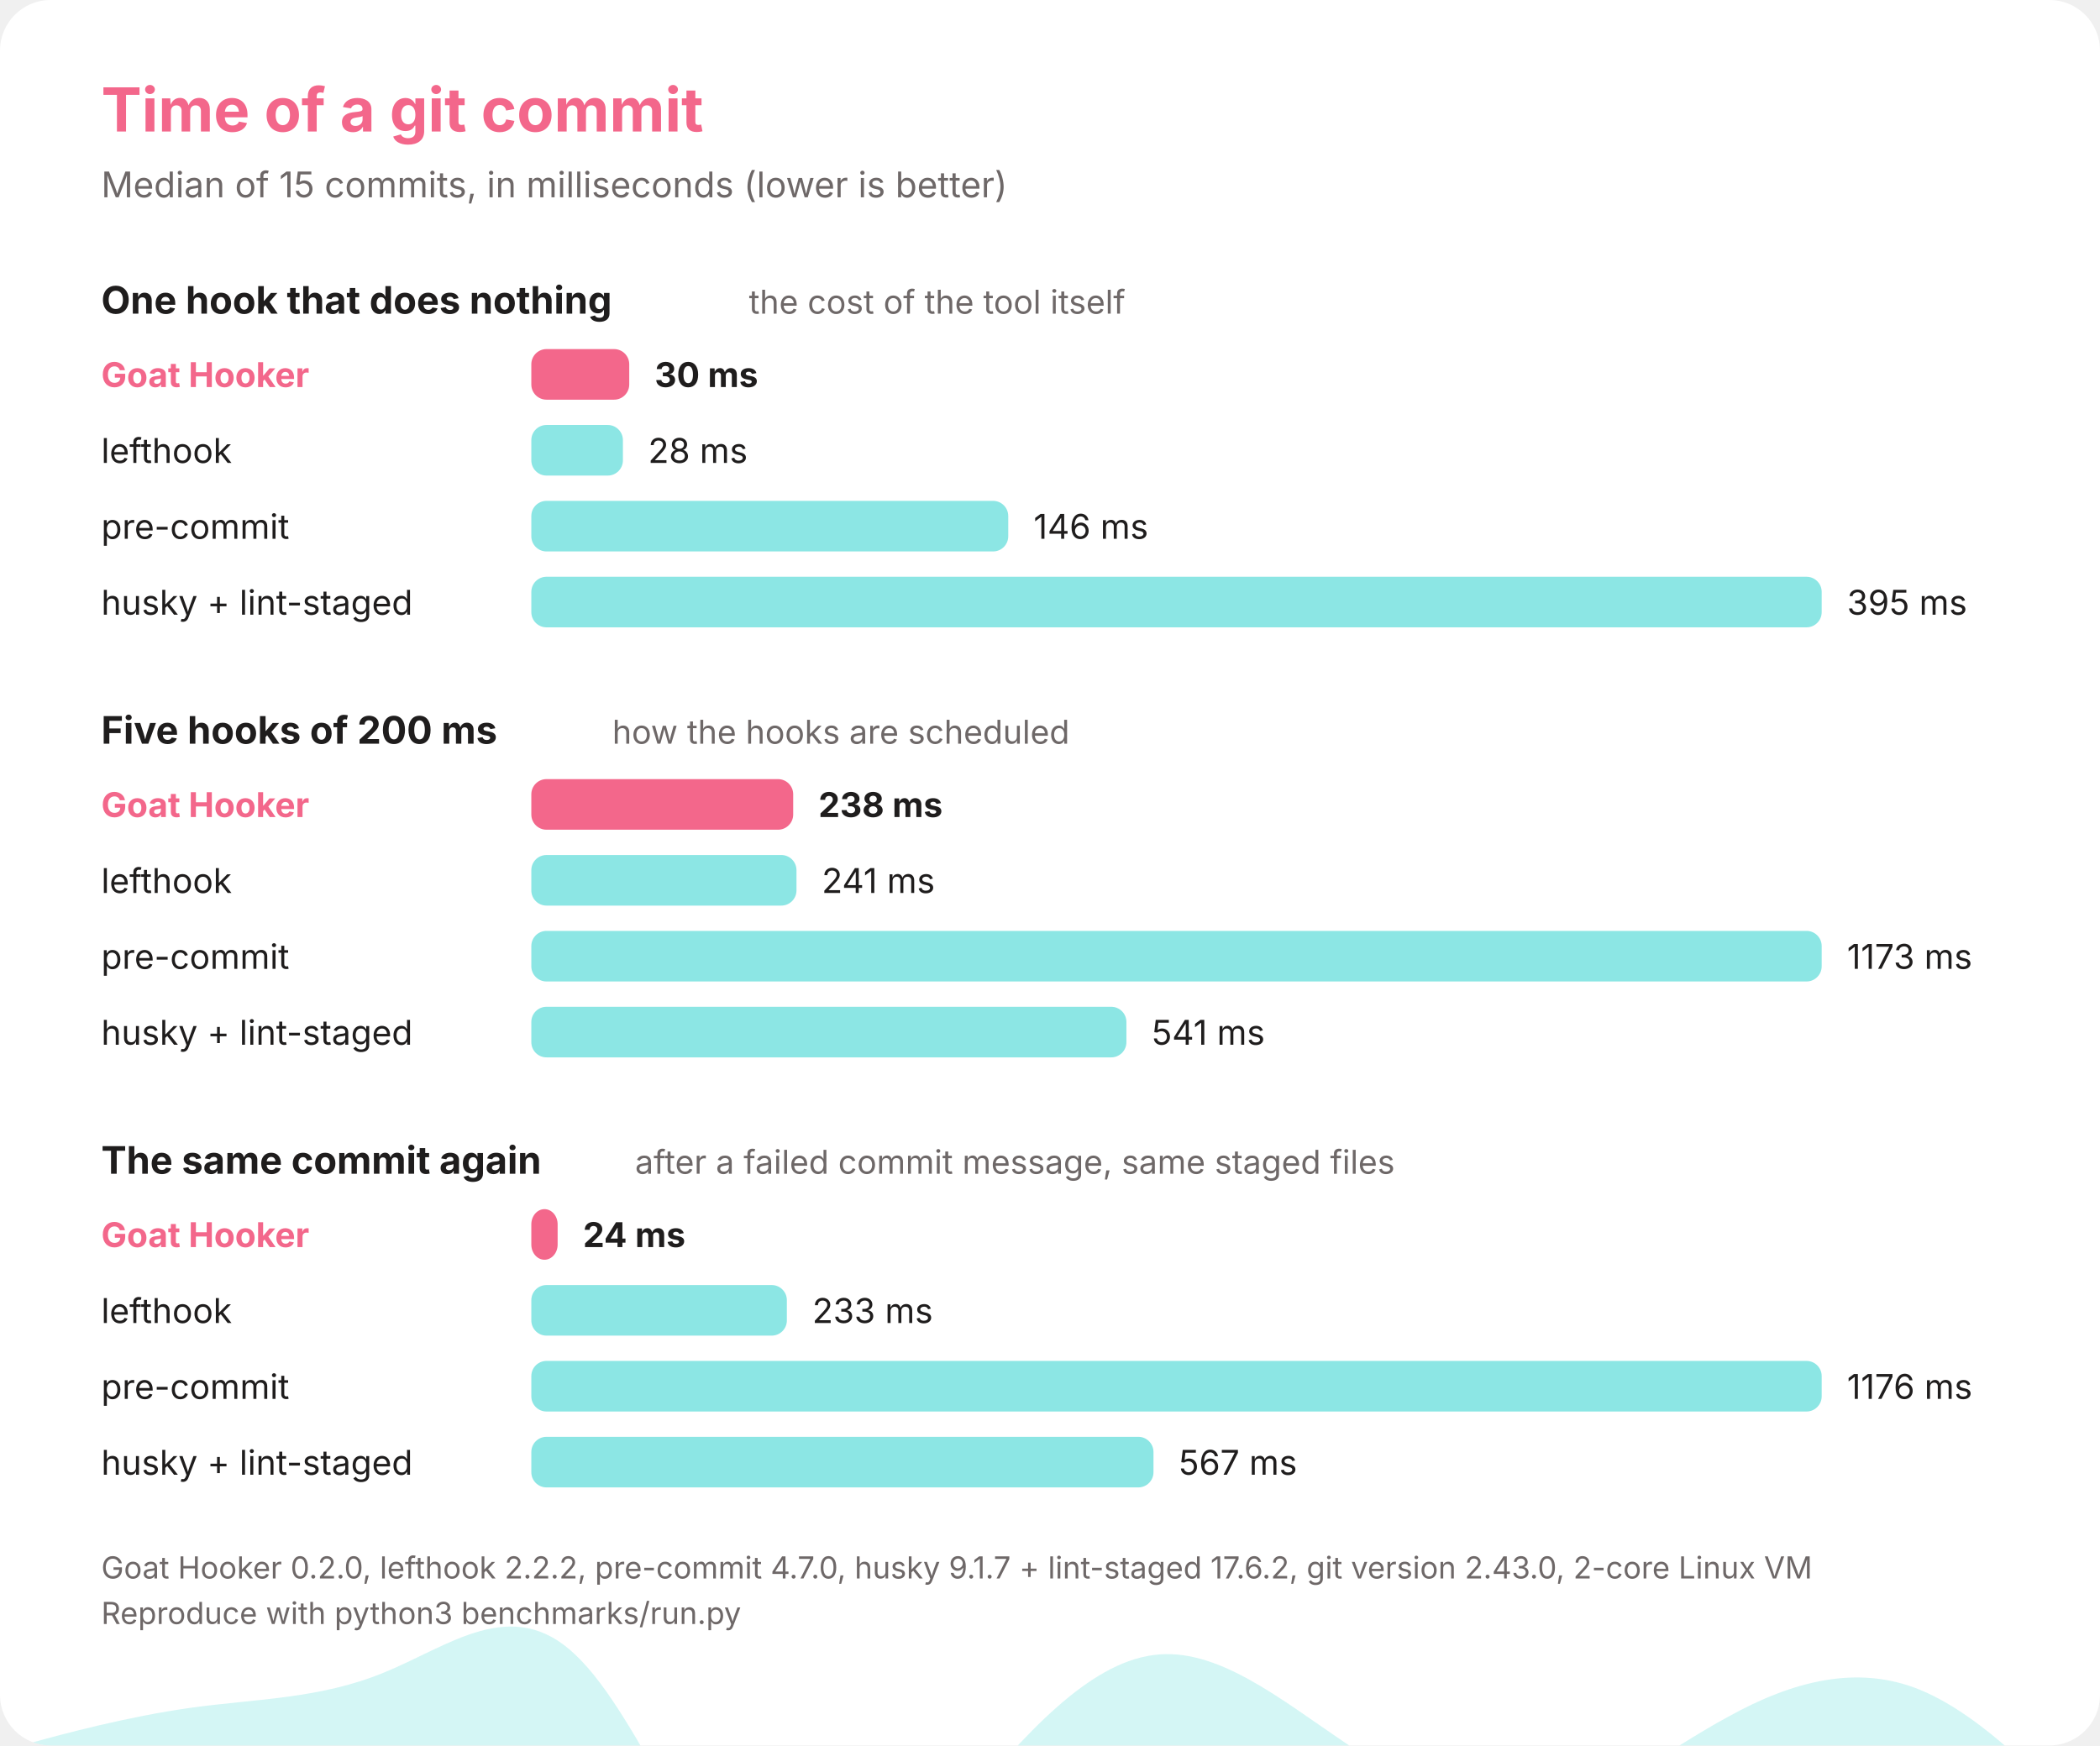
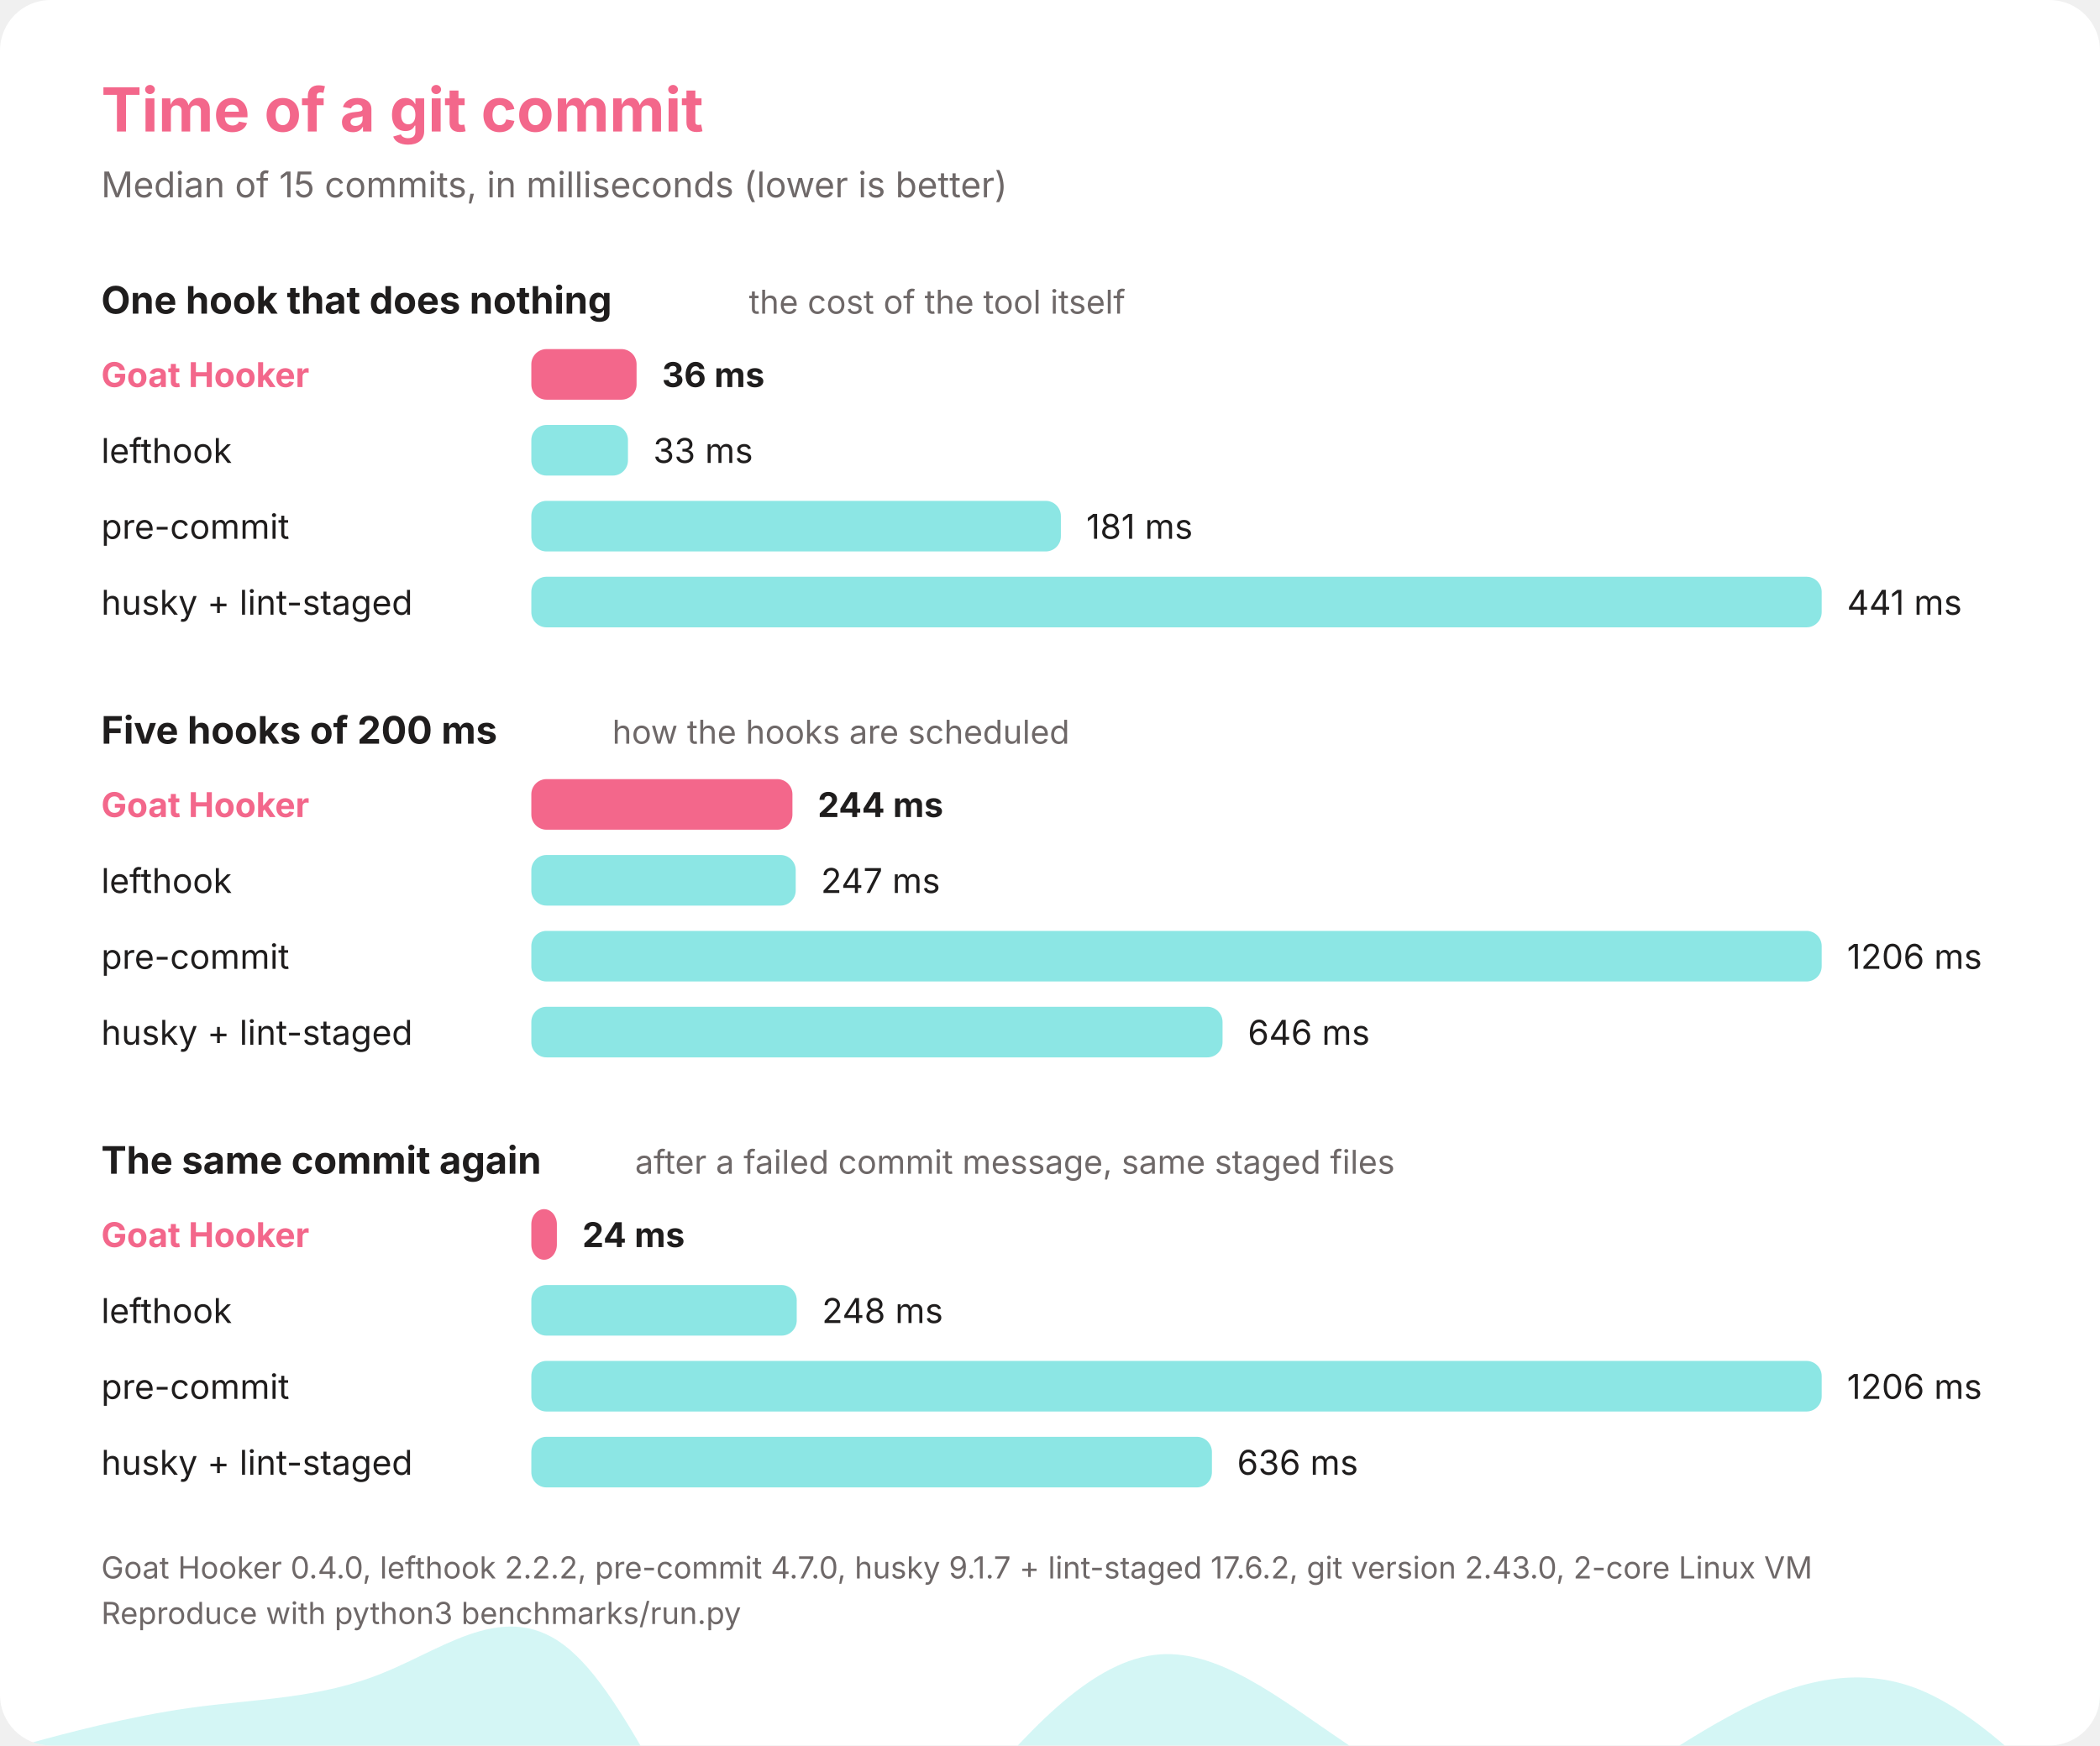
<svg xmlns="http://www.w3.org/2000/svg" width="830" height="690" viewBox="0 0 830 690" fill="none">
  <defs>
    <clipPath id="card">
      <rect width="830" height="690" rx="20" />
    </clipPath>
  </defs>
  <g clip-path="url(#card)">
    <rect width="830" height="690" rx="20" fill="#FFFFFF" />
    <path transform="translate(0 575.0) scale(1.0)" d="M0 117.369L12.525 113.907C25.05 110.445 50.796 103.521 75.846 100.059C100.896 96.597 126.642 96.597 151.692 86.212C177.437 75.826 202.487 55.054 227.537 79.288C253.283 103.521 278.333 172.761 303.383 190.071C329.129 207.38 354.179 172.761 379.229 141.603C404.975 110.445 430.025 82.75 455.771 79.288C480.821 75.826 505.871 96.597 531.617 113.907C556.667 131.217 581.717 145.065 607.462 141.603C632.512 138.141 657.562 117.369 683.308 103.521C708.358 89.674 734.104 82.75 759.154 93.135C784.204 103.521 809.95 131.217 822.475 145.065L835 158.913V242H822.475C809.95 242 784.204 242 759.154 242C734.104 242 708.358 242 683.308 242C657.562 242 632.512 242 607.462 242C581.717 242 556.667 242 531.617 242C505.871 242 480.821 242 455.771 242C430.025 242 404.975 242 379.229 242C354.179 242 329.129 242 303.383 242C278.333 242 253.283 242 227.537 242C202.487 242 177.437 242 151.692 242C126.642 242 100.896 242 75.846 242C50.796 242 25.05 242 12.525 242H0V117.369Z" fill="#65DDDB" fill-opacity="0.28" />
    <text x="40" y="52" font-family="Inter, -apple-system, 'Segoe UI', Roboto, Helvetica, Arial, sans-serif" font-size="24" font-weight="700" fill="#F3678B" text-anchor="start">Time of a git commit</text>
    <text x="40" y="78" font-family="Inter, -apple-system, 'Segoe UI', Roboto, Helvetica, Arial, sans-serif" font-size="14" font-weight="400" fill="#6E6868" text-anchor="start">Median of 15 commits, in milliseconds (lower is better)</text>
    <text x="40" y="124" font-family="Inter, -apple-system, 'Segoe UI', Roboto, Helvetica, Arial, sans-serif" font-size="15" font-weight="700" fill="#1F1D1D" text-anchor="start">One hook that does nothing</text>
    <text x="296" y="124" font-family="Inter, -apple-system, 'Segoe UI', Roboto, Helvetica, Arial, sans-serif" font-size="13" font-weight="400" fill="#6E6868" text-anchor="start">the cost of the tool itself</text>
    <text x="40" y="153" font-family="Inter, -apple-system, 'Segoe UI', Roboto, Helvetica, Arial, sans-serif" font-size="13.5" font-weight="700" fill="#F3678B" text-anchor="start">Goat Hooker</text>
-     <rect x="210" y="138" width="38.7" height="20" rx="6" fill="#F3678B" fill-opacity="1" />
-     <text x="258.734" y="153" font-family="Inter, -apple-system, 'Segoe UI', Roboto, Helvetica, Arial, sans-serif" font-size="13.5" font-weight="700" fill="#1F1D1D" text-anchor="start">30 ms</text>
+     <rect x="210" y="138" width="41.6" height="20" rx="6" fill="#F3678B" fill-opacity="1" />
+     <text x="261.633" y="153" font-family="Inter, -apple-system, 'Segoe UI', Roboto, Helvetica, Arial, sans-serif" font-size="13.5" font-weight="700" fill="#1F1D1D" text-anchor="start">36 ms</text>
    <text x="40" y="183" font-family="Inter, -apple-system, 'Segoe UI', Roboto, Helvetica, Arial, sans-serif" font-size="13.5" font-weight="400" fill="#1F1D1D" text-anchor="start">lefthook</text>
-     <rect x="210" y="168" width="36.2" height="20" rx="6" fill="#65DDDB" fill-opacity="0.75" />
-     <text x="256.152" y="183" font-family="Inter, -apple-system, 'Segoe UI', Roboto, Helvetica, Arial, sans-serif" font-size="13.5" font-weight="400" fill="#1F1D1D" text-anchor="start">28 ms</text>
+     <rect x="210" y="168" width="38.2" height="20" rx="6" fill="#65DDDB" fill-opacity="0.75" />
+     <text x="258.163" y="183" font-family="Inter, -apple-system, 'Segoe UI', Roboto, Helvetica, Arial, sans-serif" font-size="13.5" font-weight="400" fill="#1F1D1D" text-anchor="start">33 ms</text>
    <text x="40" y="213" font-family="Inter, -apple-system, 'Segoe UI', Roboto, Helvetica, Arial, sans-serif" font-size="13.5" font-weight="400" fill="#1F1D1D" text-anchor="start">pre-commit</text>
-     <rect x="210" y="198" width="188.5" height="20" rx="6" fill="#65DDDB" fill-opacity="0.75" />
-     <text x="408.506" y="213" font-family="Inter, -apple-system, 'Segoe UI', Roboto, Helvetica, Arial, sans-serif" font-size="13.5" font-weight="400" fill="#1F1D1D" text-anchor="start">146 ms</text>
+     <rect x="210" y="198" width="209.3" height="20" rx="6" fill="#65DDDB" fill-opacity="0.75" />
+     <text x="429.32" y="213" font-family="Inter, -apple-system, 'Segoe UI', Roboto, Helvetica, Arial, sans-serif" font-size="13.5" font-weight="400" fill="#1F1D1D" text-anchor="start">181 ms</text>
    <text x="40" y="243" font-family="Inter, -apple-system, 'Segoe UI', Roboto, Helvetica, Arial, sans-serif" font-size="13.5" font-weight="400" fill="#1F1D1D" text-anchor="start">husky + lint-staged</text>
    <rect x="210" y="228" width="510.0" height="20" rx="6" fill="#65DDDB" fill-opacity="0.75" />
-     <text x="730.0" y="243" font-family="Inter, -apple-system, 'Segoe UI', Roboto, Helvetica, Arial, sans-serif" font-size="13.5" font-weight="400" fill="#1F1D1D" text-anchor="start">395 ms</text>
+     <text x="730.0" y="243" font-family="Inter, -apple-system, 'Segoe UI', Roboto, Helvetica, Arial, sans-serif" font-size="13.5" font-weight="400" fill="#1F1D1D" text-anchor="start">441 ms</text>
    <text x="40" y="294" font-family="Inter, -apple-system, 'Segoe UI', Roboto, Helvetica, Arial, sans-serif" font-size="15" font-weight="700" fill="#1F1D1D" text-anchor="start">Five hooks of 200 ms</text>
    <text x="242" y="294" font-family="Inter, -apple-system, 'Segoe UI', Roboto, Helvetica, Arial, sans-serif" font-size="13" font-weight="400" fill="#6E6868" text-anchor="start">how the hooks are scheduled</text>
    <text x="40" y="323" font-family="Inter, -apple-system, 'Segoe UI', Roboto, Helvetica, Arial, sans-serif" font-size="13.5" font-weight="700" fill="#F3678B" text-anchor="start">Goat Hooker</text>
-     <rect x="210" y="308" width="103.5" height="20" rx="6" fill="#F3678B" fill-opacity="1" />
-     <text x="323.478" y="323" font-family="Inter, -apple-system, 'Segoe UI', Roboto, Helvetica, Arial, sans-serif" font-size="13.5" font-weight="700" fill="#1F1D1D" text-anchor="start">238 ms</text>
+     <rect x="210" y="308" width="103.2" height="20" rx="6" fill="#F3678B" fill-opacity="1" />
+     <text x="323.184" y="323" font-family="Inter, -apple-system, 'Segoe UI', Roboto, Helvetica, Arial, sans-serif" font-size="13.5" font-weight="700" fill="#1F1D1D" text-anchor="start">244 ms</text>
    <text x="40" y="353" font-family="Inter, -apple-system, 'Segoe UI', Roboto, Helvetica, Arial, sans-serif" font-size="13.5" font-weight="400" fill="#1F1D1D" text-anchor="start">lefthook</text>
-     <rect x="210" y="338" width="104.8" height="20" rx="6" fill="#65DDDB" fill-opacity="0.75" />
-     <text x="324.783" y="353" font-family="Inter, -apple-system, 'Segoe UI', Roboto, Helvetica, Arial, sans-serif" font-size="13.5" font-weight="400" fill="#1F1D1D" text-anchor="start">241 ms</text>
+     <rect x="210" y="338" width="104.5" height="20" rx="6" fill="#65DDDB" fill-opacity="0.75" />
+     <text x="324.453" y="353" font-family="Inter, -apple-system, 'Segoe UI', Roboto, Helvetica, Arial, sans-serif" font-size="13.5" font-weight="400" fill="#1F1D1D" text-anchor="start">247 ms</text>
    <text x="40" y="383" font-family="Inter, -apple-system, 'Segoe UI', Roboto, Helvetica, Arial, sans-serif" font-size="13.5" font-weight="400" fill="#1F1D1D" text-anchor="start">pre-commit</text>
    <rect x="210" y="368" width="510.0" height="20" rx="6" fill="#65DDDB" fill-opacity="0.75" />
-     <text x="730.0" y="383" font-family="Inter, -apple-system, 'Segoe UI', Roboto, Helvetica, Arial, sans-serif" font-size="13.5" font-weight="400" fill="#1F1D1D" text-anchor="start">1173 ms</text>
+     <text x="730.0" y="383" font-family="Inter, -apple-system, 'Segoe UI', Roboto, Helvetica, Arial, sans-serif" font-size="13.5" font-weight="400" fill="#1F1D1D" text-anchor="start">1206 ms</text>
    <text x="40" y="413" font-family="Inter, -apple-system, 'Segoe UI', Roboto, Helvetica, Arial, sans-serif" font-size="13.5" font-weight="400" fill="#1F1D1D" text-anchor="start">husky + lint-staged</text>
-     <rect x="210" y="398" width="235.2" height="20" rx="6" fill="#65DDDB" fill-opacity="0.75" />
-     <text x="455.217" y="413" font-family="Inter, -apple-system, 'Segoe UI', Roboto, Helvetica, Arial, sans-serif" font-size="13.5" font-weight="400" fill="#1F1D1D" text-anchor="start">541 ms</text>
+     <rect x="210" y="398" width="273.2" height="20" rx="6" fill="#65DDDB" fill-opacity="0.75" />
+     <text x="493.184" y="413" font-family="Inter, -apple-system, 'Segoe UI', Roboto, Helvetica, Arial, sans-serif" font-size="13.5" font-weight="400" fill="#1F1D1D" text-anchor="start">646 ms</text>
    <text x="40" y="464" font-family="Inter, -apple-system, 'Segoe UI', Roboto, Helvetica, Arial, sans-serif" font-size="15" font-weight="700" fill="#1F1D1D" text-anchor="start">The same commit again</text>
    <text x="251" y="464" font-family="Inter, -apple-system, 'Segoe UI', Roboto, Helvetica, Arial, sans-serif" font-size="13" font-weight="400" fill="#6E6868" text-anchor="start">after a failed commit message, same staged files</text>
    <text x="40" y="493" font-family="Inter, -apple-system, 'Segoe UI', Roboto, Helvetica, Arial, sans-serif" font-size="13.5" font-weight="700" fill="#F3678B" text-anchor="start">Goat Hooker</text>
-     <rect x="210" y="478" width="10.4" height="20" rx="6" fill="#F3678B" fill-opacity="1" />
-     <text x="230.408" y="493" font-family="Inter, -apple-system, 'Segoe UI', Roboto, Helvetica, Arial, sans-serif" font-size="13.5" font-weight="700" fill="#1F1D1D" text-anchor="start">24 ms</text>
+     <rect x="210" y="478" width="10.1" height="20" rx="6" fill="#F3678B" fill-opacity="1" />
+     <text x="230.149" y="493" font-family="Inter, -apple-system, 'Segoe UI', Roboto, Helvetica, Arial, sans-serif" font-size="13.5" font-weight="700" fill="#1F1D1D" text-anchor="start">24 ms</text>
    <text x="40" y="523" font-family="Inter, -apple-system, 'Segoe UI', Roboto, Helvetica, Arial, sans-serif" font-size="13.5" font-weight="400" fill="#1F1D1D" text-anchor="start">lefthook</text>
-     <rect x="210" y="508" width="101.0" height="20" rx="6" fill="#65DDDB" fill-opacity="0.75" />
-     <text x="321.046" y="523" font-family="Inter, -apple-system, 'Segoe UI', Roboto, Helvetica, Arial, sans-serif" font-size="13.5" font-weight="400" fill="#1F1D1D" text-anchor="start">233 ms</text>
+     <rect x="210" y="508" width="104.9" height="20" rx="6" fill="#65DDDB" fill-opacity="0.75" />
+     <text x="324.876" y="523" font-family="Inter, -apple-system, 'Segoe UI', Roboto, Helvetica, Arial, sans-serif" font-size="13.5" font-weight="400" fill="#1F1D1D" text-anchor="start">248 ms</text>
    <text x="40" y="553" font-family="Inter, -apple-system, 'Segoe UI', Roboto, Helvetica, Arial, sans-serif" font-size="13.5" font-weight="400" fill="#1F1D1D" text-anchor="start">pre-commit</text>
    <rect x="210" y="538" width="510.0" height="20" rx="6" fill="#65DDDB" fill-opacity="0.75" />
-     <text x="730.0" y="553" font-family="Inter, -apple-system, 'Segoe UI', Roboto, Helvetica, Arial, sans-serif" font-size="13.5" font-weight="400" fill="#1F1D1D" text-anchor="start">1176 ms</text>
+     <text x="730.0" y="553" font-family="Inter, -apple-system, 'Segoe UI', Roboto, Helvetica, Arial, sans-serif" font-size="13.5" font-weight="400" fill="#1F1D1D" text-anchor="start">1206 ms</text>
    <text x="40" y="583" font-family="Inter, -apple-system, 'Segoe UI', Roboto, Helvetica, Arial, sans-serif" font-size="13.5" font-weight="400" fill="#1F1D1D" text-anchor="start">husky + lint-staged</text>
-     <rect x="210" y="568" width="245.9" height="20" rx="6" fill="#65DDDB" fill-opacity="0.75" />
-     <text x="465.893" y="583" font-family="Inter, -apple-system, 'Segoe UI', Roboto, Helvetica, Arial, sans-serif" font-size="13.5" font-weight="400" fill="#1F1D1D" text-anchor="start">567 ms</text>
-     <text x="40" y="624" font-family="Inter, -apple-system, 'Segoe UI', Roboto, Helvetica, Arial, sans-serif" font-size="12" font-weight="400" fill="#6E6868" text-anchor="start">Goat Hooker 0.2.0, lefthook 2.2.2, pre-commit 4.7.0, husky 9.1.7 + lint-staged 17.6.2, git version 2.43.0, 2-core Linux VM</text>
+     <rect x="210" y="568" width="269.0" height="20" rx="6" fill="#65DDDB" fill-opacity="0.75" />
+     <text x="488.955" y="583" font-family="Inter, -apple-system, 'Segoe UI', Roboto, Helvetica, Arial, sans-serif" font-size="13.5" font-weight="400" fill="#1F1D1D" text-anchor="start">636 ms</text>
+     <text x="40" y="624" font-family="Inter, -apple-system, 'Segoe UI', Roboto, Helvetica, Arial, sans-serif" font-size="12" font-weight="400" fill="#6E6868" text-anchor="start">Goat Hooker 0.4.0, lefthook 2.2.2, pre-commit 4.7.0, husky 9.1.7 + lint-staged 17.6.2, git version 2.43.0, 2-core Linux VM</text>
    <text x="40" y="642" font-family="Inter, -apple-system, 'Segoe UI', Roboto, Helvetica, Arial, sans-serif" font-size="12" font-weight="400" fill="#6E6868" text-anchor="start">Reproduce with python3 benchmarks/run.py</text>
  </g>
</svg>
